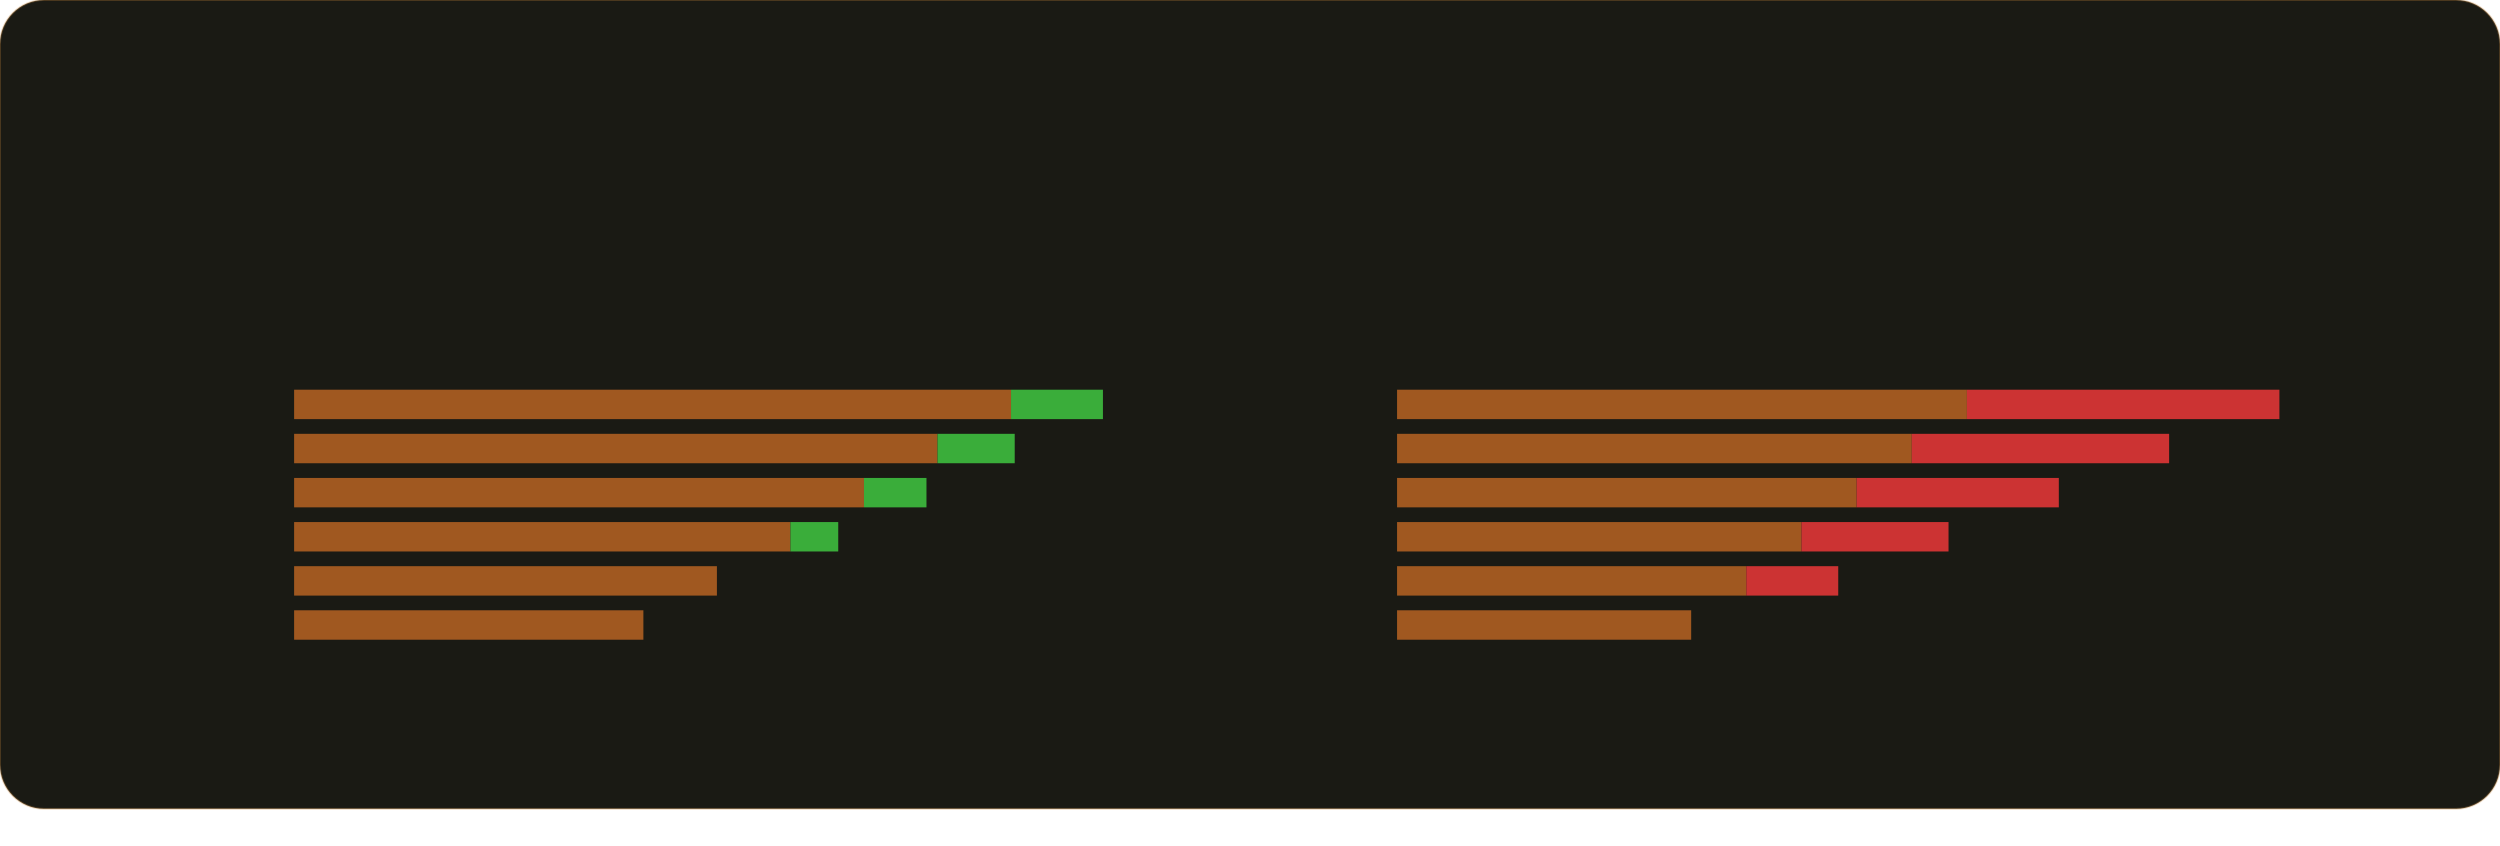
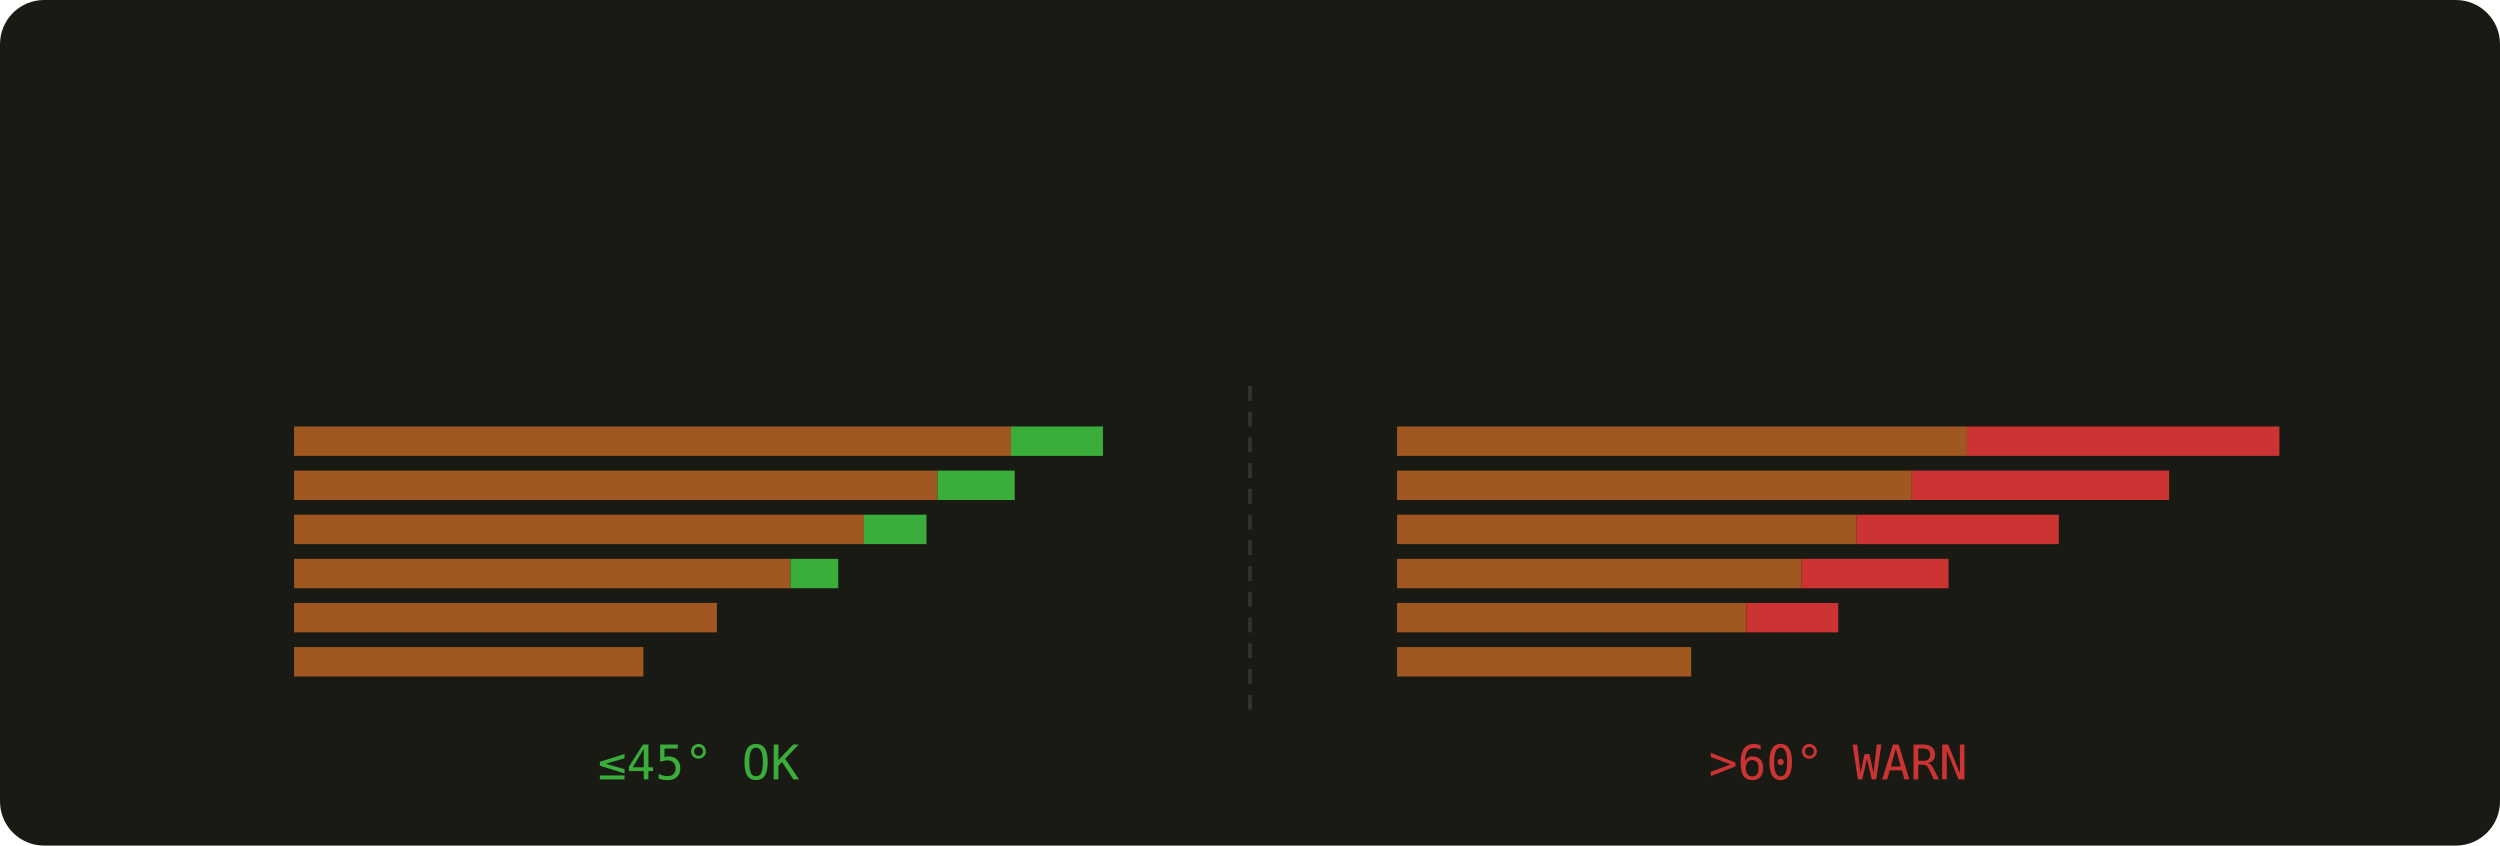
<svg xmlns="http://www.w3.org/2000/svg" width="100%" viewBox="0 0 680 230" role="img">
-   <rect x="0" y="0" width="680" height="220" rx="12" fill="#1a1a14" stroke="#c8853a" stroke-width="0.5" stroke-opacity="0.3" style="fill:rgb(26, 26, 20);stroke:rgb(200, 133, 58);color:rgb(0, 0, 0);stroke-width:0.5px;stroke-linecap:butt;stroke-linejoin:miter;opacity:1;font-family:&quot;Anthropic Sans&quot;, -apple-system, &quot;system-ui&quot;, &quot;Segoe UI&quot;, sans-serif;font-size:16px;font-weight:400;text-anchor:start;dominant-baseline:auto" />
-   <g stroke-linecap="butt" style="fill:rgb(0, 0, 0);stroke:none;color:rgb(0, 0, 0);stroke-width:1px;stroke-linecap:butt;stroke-linejoin:miter;opacity:1;font-family:&quot;Anthropic Sans&quot;, -apple-system, &quot;system-ui&quot;, &quot;Segoe UI&quot;, sans-serif;font-size:16px;font-weight:400;text-anchor:start;dominant-baseline:auto">
-     <line x1="80" y1="170" x2="175" y2="170" stroke="#a05820" stroke-width="8" style="fill:rgb(0, 0, 0);stroke:rgb(160, 88, 32);color:rgb(0, 0, 0);stroke-width:8px;stroke-linecap:butt;stroke-linejoin:miter;opacity:1;font-family:&quot;Anthropic Sans&quot;, -apple-system, &quot;system-ui&quot;, &quot;Segoe UI&quot;, sans-serif;font-size:16px;font-weight:400;text-anchor:start;dominant-baseline:auto" />
-     <line x1="80" y1="158" x2="195" y2="158" stroke="#a05820" stroke-width="8" style="fill:rgb(0, 0, 0);stroke:rgb(160, 88, 32);color:rgb(0, 0, 0);stroke-width:8px;stroke-linecap:butt;stroke-linejoin:miter;opacity:1;font-family:&quot;Anthropic Sans&quot;, -apple-system, &quot;system-ui&quot;, &quot;Segoe UI&quot;, sans-serif;font-size:16px;font-weight:400;text-anchor:start;dominant-baseline:auto" />
-     <line x1="80" y1="146" x2="215" y2="146" stroke="#a05820" stroke-width="8" style="fill:rgb(0, 0, 0);stroke:rgb(160, 88, 32);color:rgb(0, 0, 0);stroke-width:8px;stroke-linecap:butt;stroke-linejoin:miter;opacity:1;font-family:&quot;Anthropic Sans&quot;, -apple-system, &quot;system-ui&quot;, &quot;Segoe UI&quot;, sans-serif;font-size:16px;font-weight:400;text-anchor:start;dominant-baseline:auto" />
-     <line x1="215" y1="146" x2="228" y2="146" stroke="#3aad3a" stroke-width="8" style="fill:rgb(0, 0, 0);stroke:rgb(58, 173, 58);color:rgb(0, 0, 0);stroke-width:8px;stroke-linecap:butt;stroke-linejoin:miter;opacity:1;font-family:&quot;Anthropic Sans&quot;, -apple-system, &quot;system-ui&quot;, &quot;Segoe UI&quot;, sans-serif;font-size:16px;font-weight:400;text-anchor:start;dominant-baseline:auto" />
-     <line x1="80" y1="134" x2="235" y2="134" stroke="#a05820" stroke-width="8" style="fill:rgb(0, 0, 0);stroke:rgb(160, 88, 32);color:rgb(0, 0, 0);stroke-width:8px;stroke-linecap:butt;stroke-linejoin:miter;opacity:1;font-family:&quot;Anthropic Sans&quot;, -apple-system, &quot;system-ui&quot;, &quot;Segoe UI&quot;, sans-serif;font-size:16px;font-weight:400;text-anchor:start;dominant-baseline:auto" />
-     <line x1="235" y1="134" x2="252" y2="134" stroke="#3aad3a" stroke-width="8" style="fill:rgb(0, 0, 0);stroke:rgb(58, 173, 58);color:rgb(0, 0, 0);stroke-width:8px;stroke-linecap:butt;stroke-linejoin:miter;opacity:1;font-family:&quot;Anthropic Sans&quot;, -apple-system, &quot;system-ui&quot;, &quot;Segoe UI&quot;, sans-serif;font-size:16px;font-weight:400;text-anchor:start;dominant-baseline:auto" />
-     <line x1="80" y1="122" x2="255" y2="122" stroke="#a05820" stroke-width="8" style="fill:rgb(0, 0, 0);stroke:rgb(160, 88, 32);color:rgb(0, 0, 0);stroke-width:8px;stroke-linecap:butt;stroke-linejoin:miter;opacity:1;font-family:&quot;Anthropic Sans&quot;, -apple-system, &quot;system-ui&quot;, &quot;Segoe UI&quot;, sans-serif;font-size:16px;font-weight:400;text-anchor:start;dominant-baseline:auto" />
-     <line x1="255" y1="122" x2="276" y2="122" stroke="#3aad3a" stroke-width="8" style="fill:rgb(0, 0, 0);stroke:rgb(58, 173, 58);color:rgb(0, 0, 0);stroke-width:8px;stroke-linecap:butt;stroke-linejoin:miter;opacity:1;font-family:&quot;Anthropic Sans&quot;, -apple-system, &quot;system-ui&quot;, &quot;Segoe UI&quot;, sans-serif;font-size:16px;font-weight:400;text-anchor:start;dominant-baseline:auto" />
-     <line x1="80" y1="110" x2="275" y2="110" stroke="#a05820" stroke-width="8" style="fill:rgb(0, 0, 0);stroke:rgb(160, 88, 32);color:rgb(0, 0, 0);stroke-width:8px;stroke-linecap:butt;stroke-linejoin:miter;opacity:1;font-family:&quot;Anthropic Sans&quot;, -apple-system, &quot;system-ui&quot;, &quot;Segoe UI&quot;, sans-serif;font-size:16px;font-weight:400;text-anchor:start;dominant-baseline:auto" />
-     <line x1="275" y1="110" x2="300" y2="110" stroke="#3aad3a" stroke-width="8" style="fill:rgb(0, 0, 0);stroke:rgb(58, 173, 58);color:rgb(0, 0, 0);stroke-width:8px;stroke-linecap:butt;stroke-linejoin:miter;opacity:1;font-family:&quot;Anthropic Sans&quot;, -apple-system, &quot;system-ui&quot;, &quot;Segoe UI&quot;, sans-serif;font-size:16px;font-weight:400;text-anchor:start;dominant-baseline:auto" />
-   </g>
-   <g stroke-linecap="butt" style="fill:rgb(0, 0, 0);stroke:none;color:rgb(0, 0, 0);stroke-width:1px;stroke-linecap:butt;stroke-linejoin:miter;opacity:1;font-family:&quot;Anthropic Sans&quot;, -apple-system, &quot;system-ui&quot;, &quot;Segoe UI&quot;, sans-serif;font-size:16px;font-weight:400;text-anchor:start;dominant-baseline:auto">
-     <line x1="380" y1="170" x2="460" y2="170" stroke="#a05820" stroke-width="8" style="fill:rgb(0, 0, 0);stroke:rgb(160, 88, 32);color:rgb(0, 0, 0);stroke-width:8px;stroke-linecap:butt;stroke-linejoin:miter;opacity:1;font-family:&quot;Anthropic Sans&quot;, -apple-system, &quot;system-ui&quot;, &quot;Segoe UI&quot;, sans-serif;font-size:16px;font-weight:400;text-anchor:start;dominant-baseline:auto" />
-     <line x1="380" y1="158" x2="475" y2="158" stroke="#a05820" stroke-width="8" style="fill:rgb(0, 0, 0);stroke:rgb(160, 88, 32);color:rgb(0, 0, 0);stroke-width:8px;stroke-linecap:butt;stroke-linejoin:miter;opacity:1;font-family:&quot;Anthropic Sans&quot;, -apple-system, &quot;system-ui&quot;, &quot;Segoe UI&quot;, sans-serif;font-size:16px;font-weight:400;text-anchor:start;dominant-baseline:auto" />
-     <line x1="475" y1="158" x2="500" y2="158" stroke="#cc3333" stroke-width="8" style="fill:rgb(0, 0, 0);stroke:rgb(204, 51, 51);color:rgb(0, 0, 0);stroke-width:8px;stroke-linecap:butt;stroke-linejoin:miter;opacity:1;font-family:&quot;Anthropic Sans&quot;, -apple-system, &quot;system-ui&quot;, &quot;Segoe UI&quot;, sans-serif;font-size:16px;font-weight:400;text-anchor:start;dominant-baseline:auto" />
-     <line x1="380" y1="146" x2="490" y2="146" stroke="#a05820" stroke-width="8" style="fill:rgb(0, 0, 0);stroke:rgb(160, 88, 32);color:rgb(0, 0, 0);stroke-width:8px;stroke-linecap:butt;stroke-linejoin:miter;opacity:1;font-family:&quot;Anthropic Sans&quot;, -apple-system, &quot;system-ui&quot;, &quot;Segoe UI&quot;, sans-serif;font-size:16px;font-weight:400;text-anchor:start;dominant-baseline:auto" />
-     <line x1="490" y1="146" x2="530" y2="146" stroke="#cc3333" stroke-width="8" style="fill:rgb(0, 0, 0);stroke:rgb(204, 51, 51);color:rgb(0, 0, 0);stroke-width:8px;stroke-linecap:butt;stroke-linejoin:miter;opacity:1;font-family:&quot;Anthropic Sans&quot;, -apple-system, &quot;system-ui&quot;, &quot;Segoe UI&quot;, sans-serif;font-size:16px;font-weight:400;text-anchor:start;dominant-baseline:auto" />
-     <line x1="380" y1="134" x2="505" y2="134" stroke="#a05820" stroke-width="8" style="fill:rgb(0, 0, 0);stroke:rgb(160, 88, 32);color:rgb(0, 0, 0);stroke-width:8px;stroke-linecap:butt;stroke-linejoin:miter;opacity:1;font-family:&quot;Anthropic Sans&quot;, -apple-system, &quot;system-ui&quot;, &quot;Segoe UI&quot;, sans-serif;font-size:16px;font-weight:400;text-anchor:start;dominant-baseline:auto" />
-     <line x1="505" y1="134" x2="560" y2="134" stroke="#cc3333" stroke-width="8" style="fill:rgb(0, 0, 0);stroke:rgb(204, 51, 51);color:rgb(0, 0, 0);stroke-width:8px;stroke-linecap:butt;stroke-linejoin:miter;opacity:1;font-family:&quot;Anthropic Sans&quot;, -apple-system, &quot;system-ui&quot;, &quot;Segoe UI&quot;, sans-serif;font-size:16px;font-weight:400;text-anchor:start;dominant-baseline:auto" />
-     <line x1="380" y1="122" x2="520" y2="122" stroke="#a05820" stroke-width="8" style="fill:rgb(0, 0, 0);stroke:rgb(160, 88, 32);color:rgb(0, 0, 0);stroke-width:8px;stroke-linecap:butt;stroke-linejoin:miter;opacity:1;font-family:&quot;Anthropic Sans&quot;, -apple-system, &quot;system-ui&quot;, &quot;Segoe UI&quot;, sans-serif;font-size:16px;font-weight:400;text-anchor:start;dominant-baseline:auto" />
-     <line x1="520" y1="122" x2="590" y2="122" stroke="#cc3333" stroke-width="8" style="fill:rgb(0, 0, 0);stroke:rgb(204, 51, 51);color:rgb(0, 0, 0);stroke-width:8px;stroke-linecap:butt;stroke-linejoin:miter;opacity:1;font-family:&quot;Anthropic Sans&quot;, -apple-system, &quot;system-ui&quot;, &quot;Segoe UI&quot;, sans-serif;font-size:16px;font-weight:400;text-anchor:start;dominant-baseline:auto" />
-     <line x1="380" y1="110" x2="535" y2="110" stroke="#a05820" stroke-width="8" style="fill:rgb(0, 0, 0);stroke:rgb(160, 88, 32);color:rgb(0, 0, 0);stroke-width:8px;stroke-linecap:butt;stroke-linejoin:miter;opacity:1;font-family:&quot;Anthropic Sans&quot;, -apple-system, &quot;system-ui&quot;, &quot;Segoe UI&quot;, sans-serif;font-size:16px;font-weight:400;text-anchor:start;dominant-baseline:auto" />
-     <line x1="535" y1="110" x2="620" y2="110" stroke="#cc3333" stroke-width="8" style="fill:rgb(0, 0, 0);stroke:rgb(204, 51, 51);color:rgb(0, 0, 0);stroke-width:8px;stroke-linecap:butt;stroke-linejoin:miter;opacity:1;font-family:&quot;Anthropic Sans&quot;, -apple-system, &quot;system-ui&quot;, &quot;Segoe UI&quot;, sans-serif;font-size:16px;font-weight:400;text-anchor:start;dominant-baseline:auto" />
-   </g>
+   <rect width="680" height="230" rx="12" fill="#1a1a14" />
+   <line x1="80" y1="180" x2="175" y2="180" stroke="#a05820" stroke-width="8" stroke-linecap="butt" />
+   <line x1="80" y1="168" x2="195" y2="168" stroke="#a05820" stroke-width="8" stroke-linecap="butt" />
+   <line x1="80" y1="156" x2="215" y2="156" stroke="#a05820" stroke-width="8" stroke-linecap="butt" />
+   <line x1="215" y1="156" x2="228" y2="156" stroke="#3aad3a" stroke-width="8" stroke-linecap="butt" />
+   <line x1="80" y1="144" x2="235" y2="144" stroke="#a05820" stroke-width="8" stroke-linecap="butt" />
+   <line x1="235" y1="144" x2="252" y2="144" stroke="#3aad3a" stroke-width="8" stroke-linecap="butt" />
+   <line x1="80" y1="132" x2="255" y2="132" stroke="#a05820" stroke-width="8" stroke-linecap="butt" />
+   <line x1="255" y1="132" x2="276" y2="132" stroke="#3aad3a" stroke-width="8" stroke-linecap="butt" />
+   <line x1="80" y1="120" x2="275" y2="120" stroke="#a05820" stroke-width="8" stroke-linecap="butt" />
+   <line x1="275" y1="120" x2="300" y2="120" stroke="#3aad3a" stroke-width="8" stroke-linecap="butt" />
+   <text x="190" y="212" text-anchor="middle" font-family="monospace" font-size="13" fill="#3aad3a">≤45°  OK</text>
+   <line x1="340" y1="105" x2="340" y2="195" stroke="#333" stroke-width="1" stroke-dasharray="4 3" />
+   <line x1="380" y1="180" x2="460" y2="180" stroke="#a05820" stroke-width="8" stroke-linecap="butt" />
+   <line x1="380" y1="168" x2="475" y2="168" stroke="#a05820" stroke-width="8" stroke-linecap="butt" />
+   <line x1="475" y1="168" x2="500" y2="168" stroke="#cc3333" stroke-width="8" stroke-linecap="butt" />
+   <line x1="380" y1="156" x2="490" y2="156" stroke="#a05820" stroke-width="8" stroke-linecap="butt" />
+   <line x1="490" y1="156" x2="530" y2="156" stroke="#cc3333" stroke-width="8" stroke-linecap="butt" />
+   <line x1="380" y1="144" x2="505" y2="144" stroke="#a05820" stroke-width="8" stroke-linecap="butt" />
+   <line x1="505" y1="144" x2="560" y2="144" stroke="#cc3333" stroke-width="8" stroke-linecap="butt" />
+   <line x1="380" y1="132" x2="520" y2="132" stroke="#a05820" stroke-width="8" stroke-linecap="butt" />
+   <line x1="520" y1="132" x2="590" y2="132" stroke="#cc3333" stroke-width="8" stroke-linecap="butt" />
+   <line x1="380" y1="120" x2="535" y2="120" stroke="#a05820" stroke-width="8" stroke-linecap="butt" />
+   <line x1="535" y1="120" x2="620" y2="120" stroke="#cc3333" stroke-width="8" stroke-linecap="butt" />
+   <text x="500" y="212" text-anchor="middle" font-family="monospace" font-size="13" fill="#cc3333">&gt;60°  WARN</text>
</svg>
